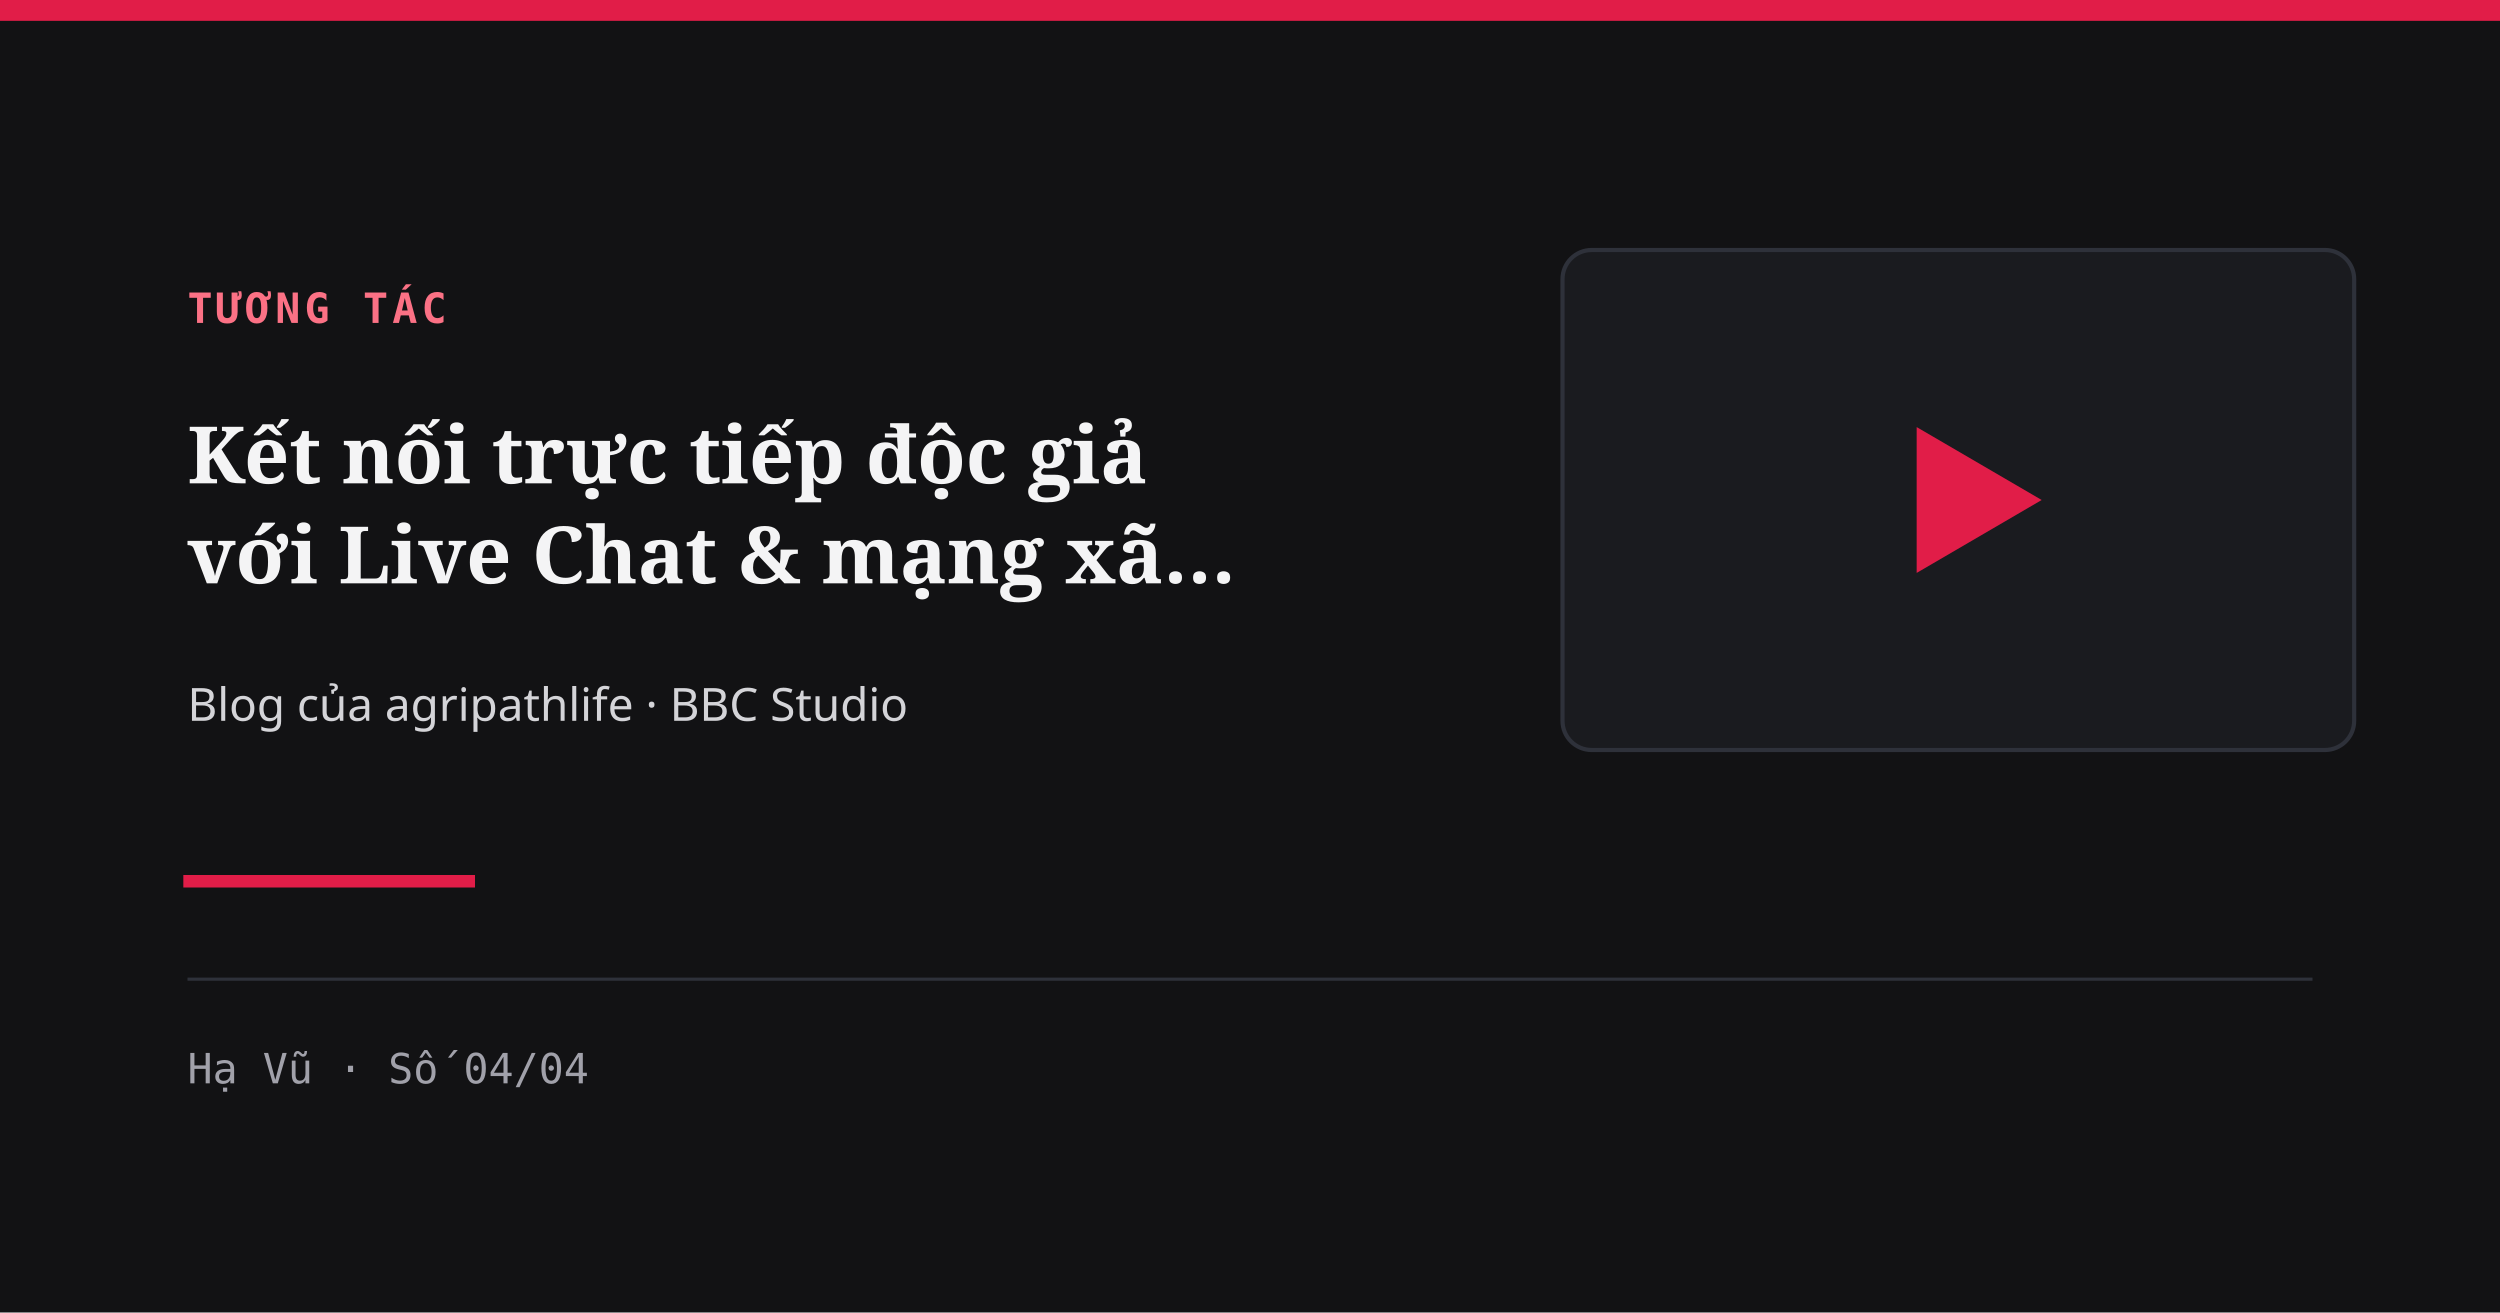
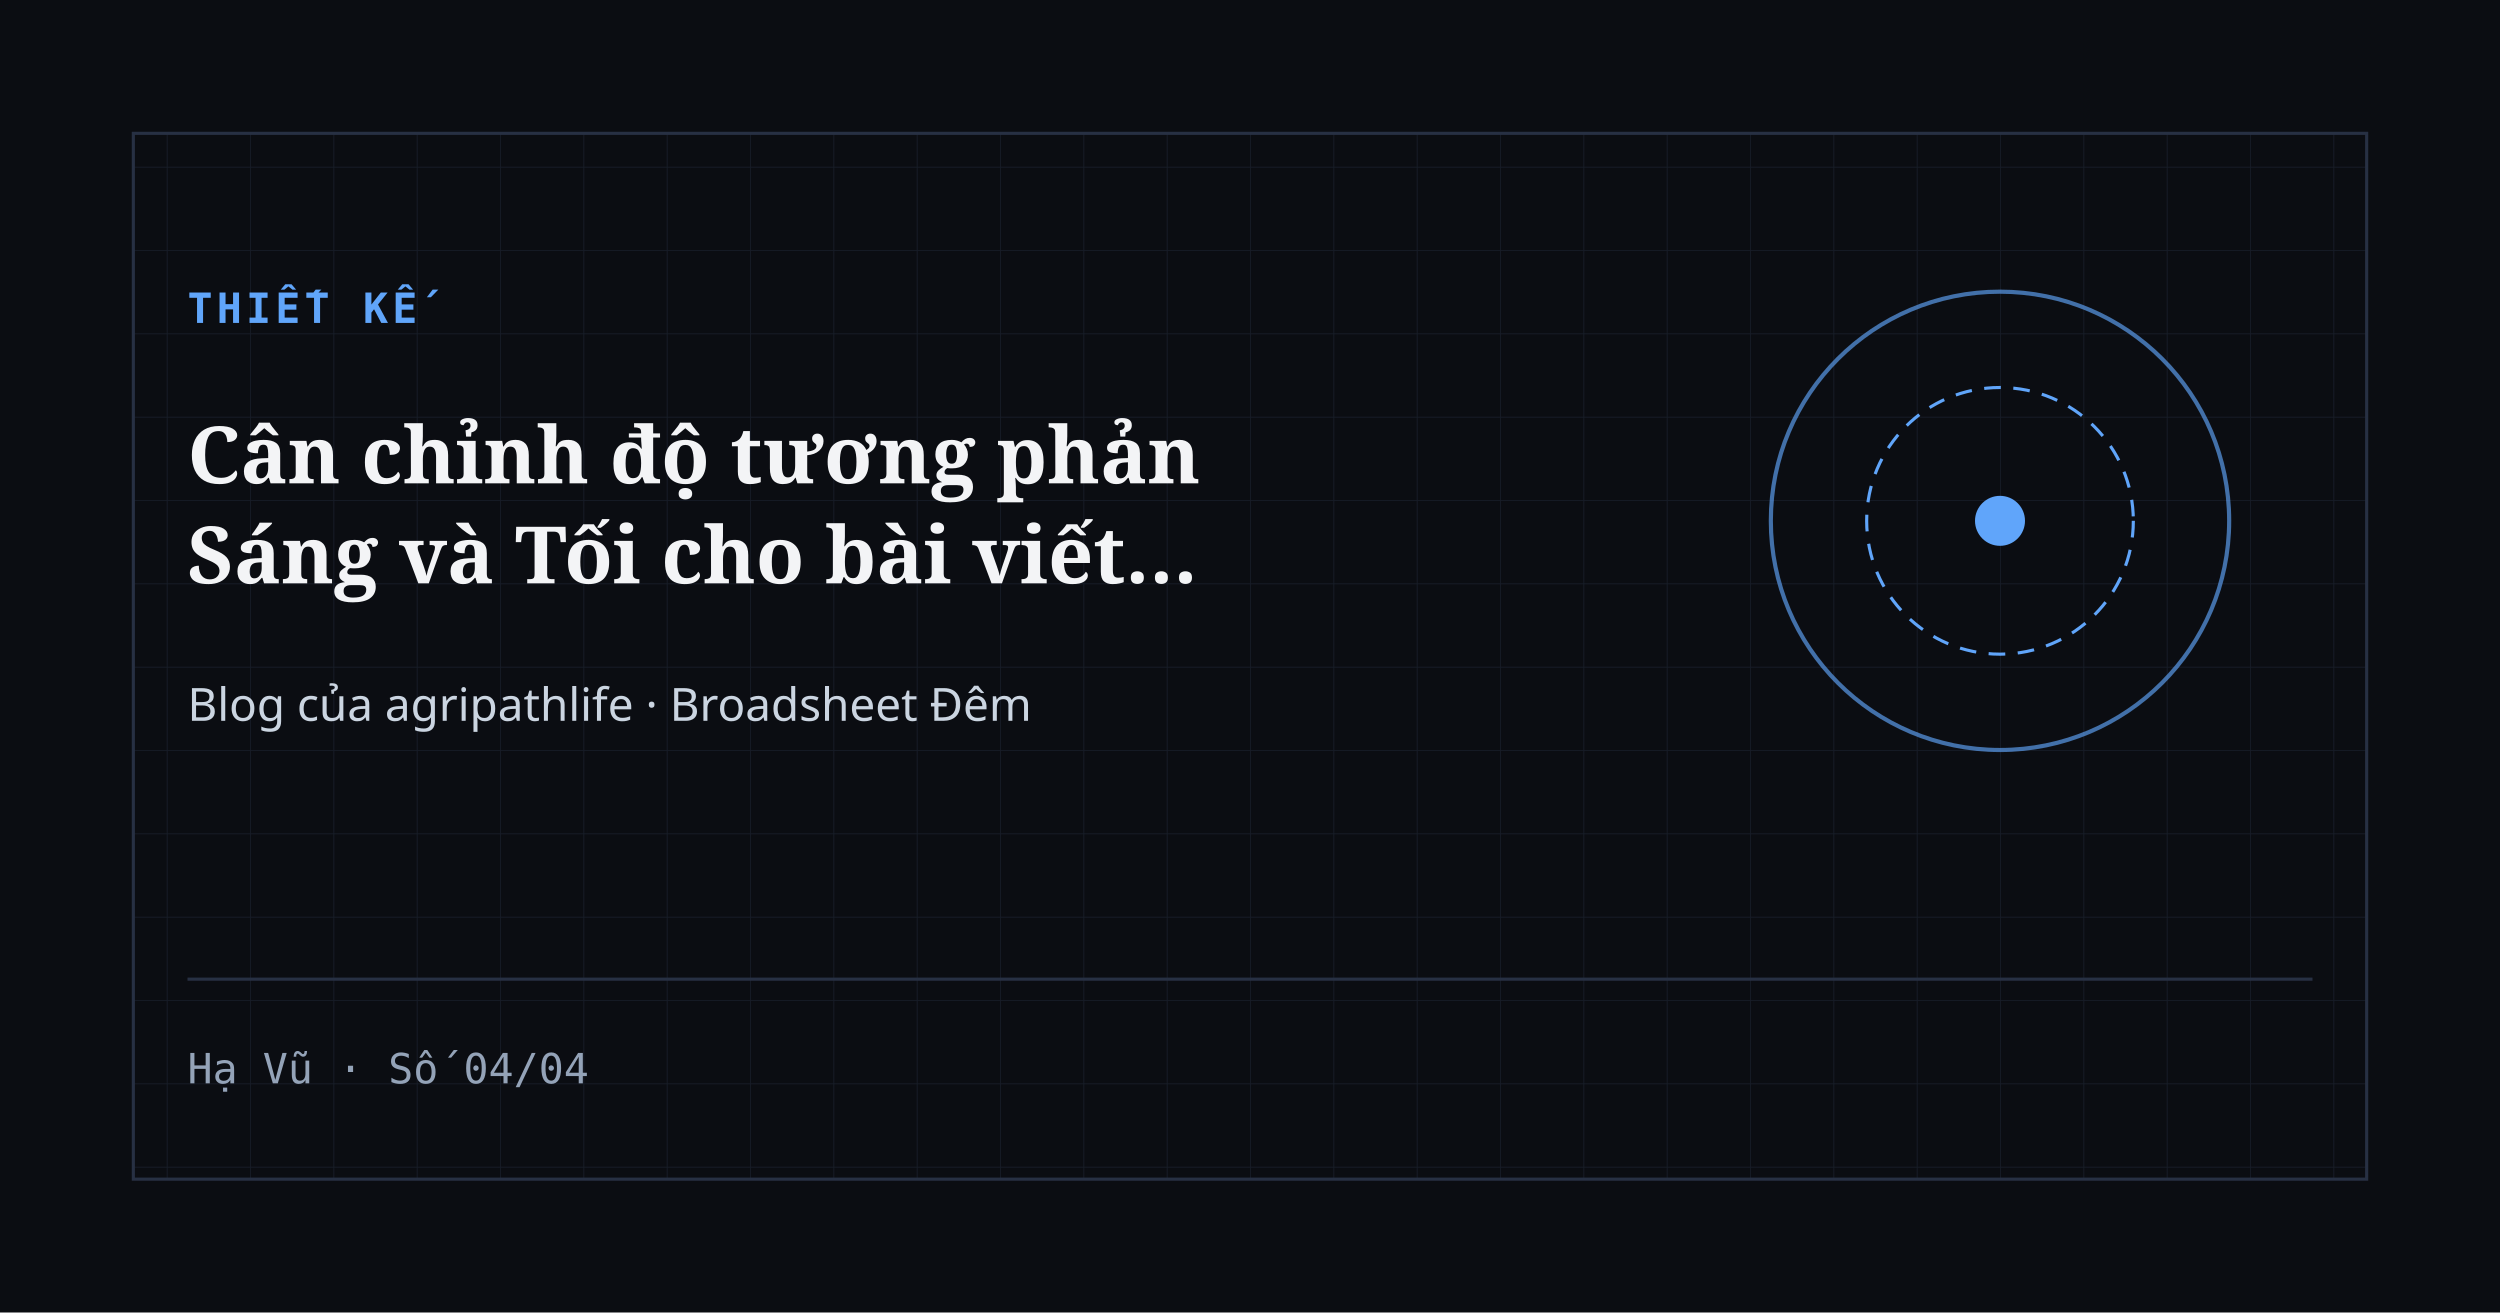
<svg xmlns="http://www.w3.org/2000/svg" width="1200" height="630" viewBox="0 0 1200 630" fill="none">
-   <rect width="1200" height="630" fill="#121214" />
-   <rect x="0" y="0" width="1200" height="10" fill="#E11D48" />
-   <rect x="750" y="120" width="380" height="240" rx="14" fill="#1A1B1F" stroke="#2E313A" stroke-width="2" />
-   <polygon points="920,205 920,275 980,240" fill="#E11D48" />
-   <rect x="88" y="420" width="140" height="6" fill="#E11D48" />
-   <text x="90" y="155" font-family="monospace" font-size="20" font-weight="700" letter-spacing="2" fill="#FB7185">TƯƠNG TÁC</text>
-   <text x="90" y="232" font-family="Georgia, serif" font-weight="700" font-size="38" fill="#F4F4F5">
-     <tspan x="90" dy="0">Kết nối trực tiếp độc giả</tspan>
-     <tspan x="90" dy="48">với Live Chat &amp; mạng xã…</tspan>
+   <rect width="1200" height="630" fill="#0B0D12" />
+   <defs>
+     <pattern id="grid-4" width="40" height="40" patternUnits="userSpaceOnUse">
+       <path d="M 40 0 L 0 0 0 40" fill="none" stroke="#273043" stroke-width="0.8" opacity="0.45" />
+     </pattern>
+   </defs>
+   <rect x="64" y="64" width="1072" height="502" fill="url(#grid-4)" stroke="#273043" stroke-width="1.5" />
+   <circle cx="960" cy="250" r="110" fill="none" stroke="#60A5FA" stroke-width="2" opacity="0.65" />
+   <circle cx="960" cy="250" r="64" fill="none" stroke="#60A5FA" stroke-width="1.5" stroke-dasharray="8 6" />
+   <circle cx="960" cy="250" r="12" fill="#60A5FA" />
+   <text x="90" y="155" font-family="monospace" font-size="20" font-weight="700" letter-spacing="2" fill="#60A5FA">THIẾT KẾ</text>
+   <text x="90" y="232" font-family="Georgia, serif" font-weight="700" font-size="38" fill="#F3F4F6">
+     <tspan x="90" dy="0">Cân chỉnh độ tương phản</tspan>
+     <tspan x="90" dy="48">Sáng và Tối cho bài viết…</tspan>
  </text>
-   <text x="90" y="346" font-family="sans-serif" font-size="22" fill="#D4D4D8">Blog của agripathlife · BBC Studio</text>
-   <line x1="90" y1="470" x2="1110" y2="470" stroke="#2E313A" stroke-width="1.5" />
-   <text x="90" y="520" font-family="monospace" font-size="20" fill="#A1A1AA">Hạ Vũ · Số 04/04</text>
+   <text x="90" y="346" font-family="sans-serif" font-size="22" fill="#CBD5E1">Blog của agripathlife · Broadsheet Đêm</text>
+   <line x1="90" y1="470" x2="1110" y2="470" stroke="#273043" stroke-width="1.5" />
+   <text x="90" y="520" font-family="monospace" font-size="20" fill="#94A3B8">Hạ Vũ · Số 04/04</text>
</svg>
